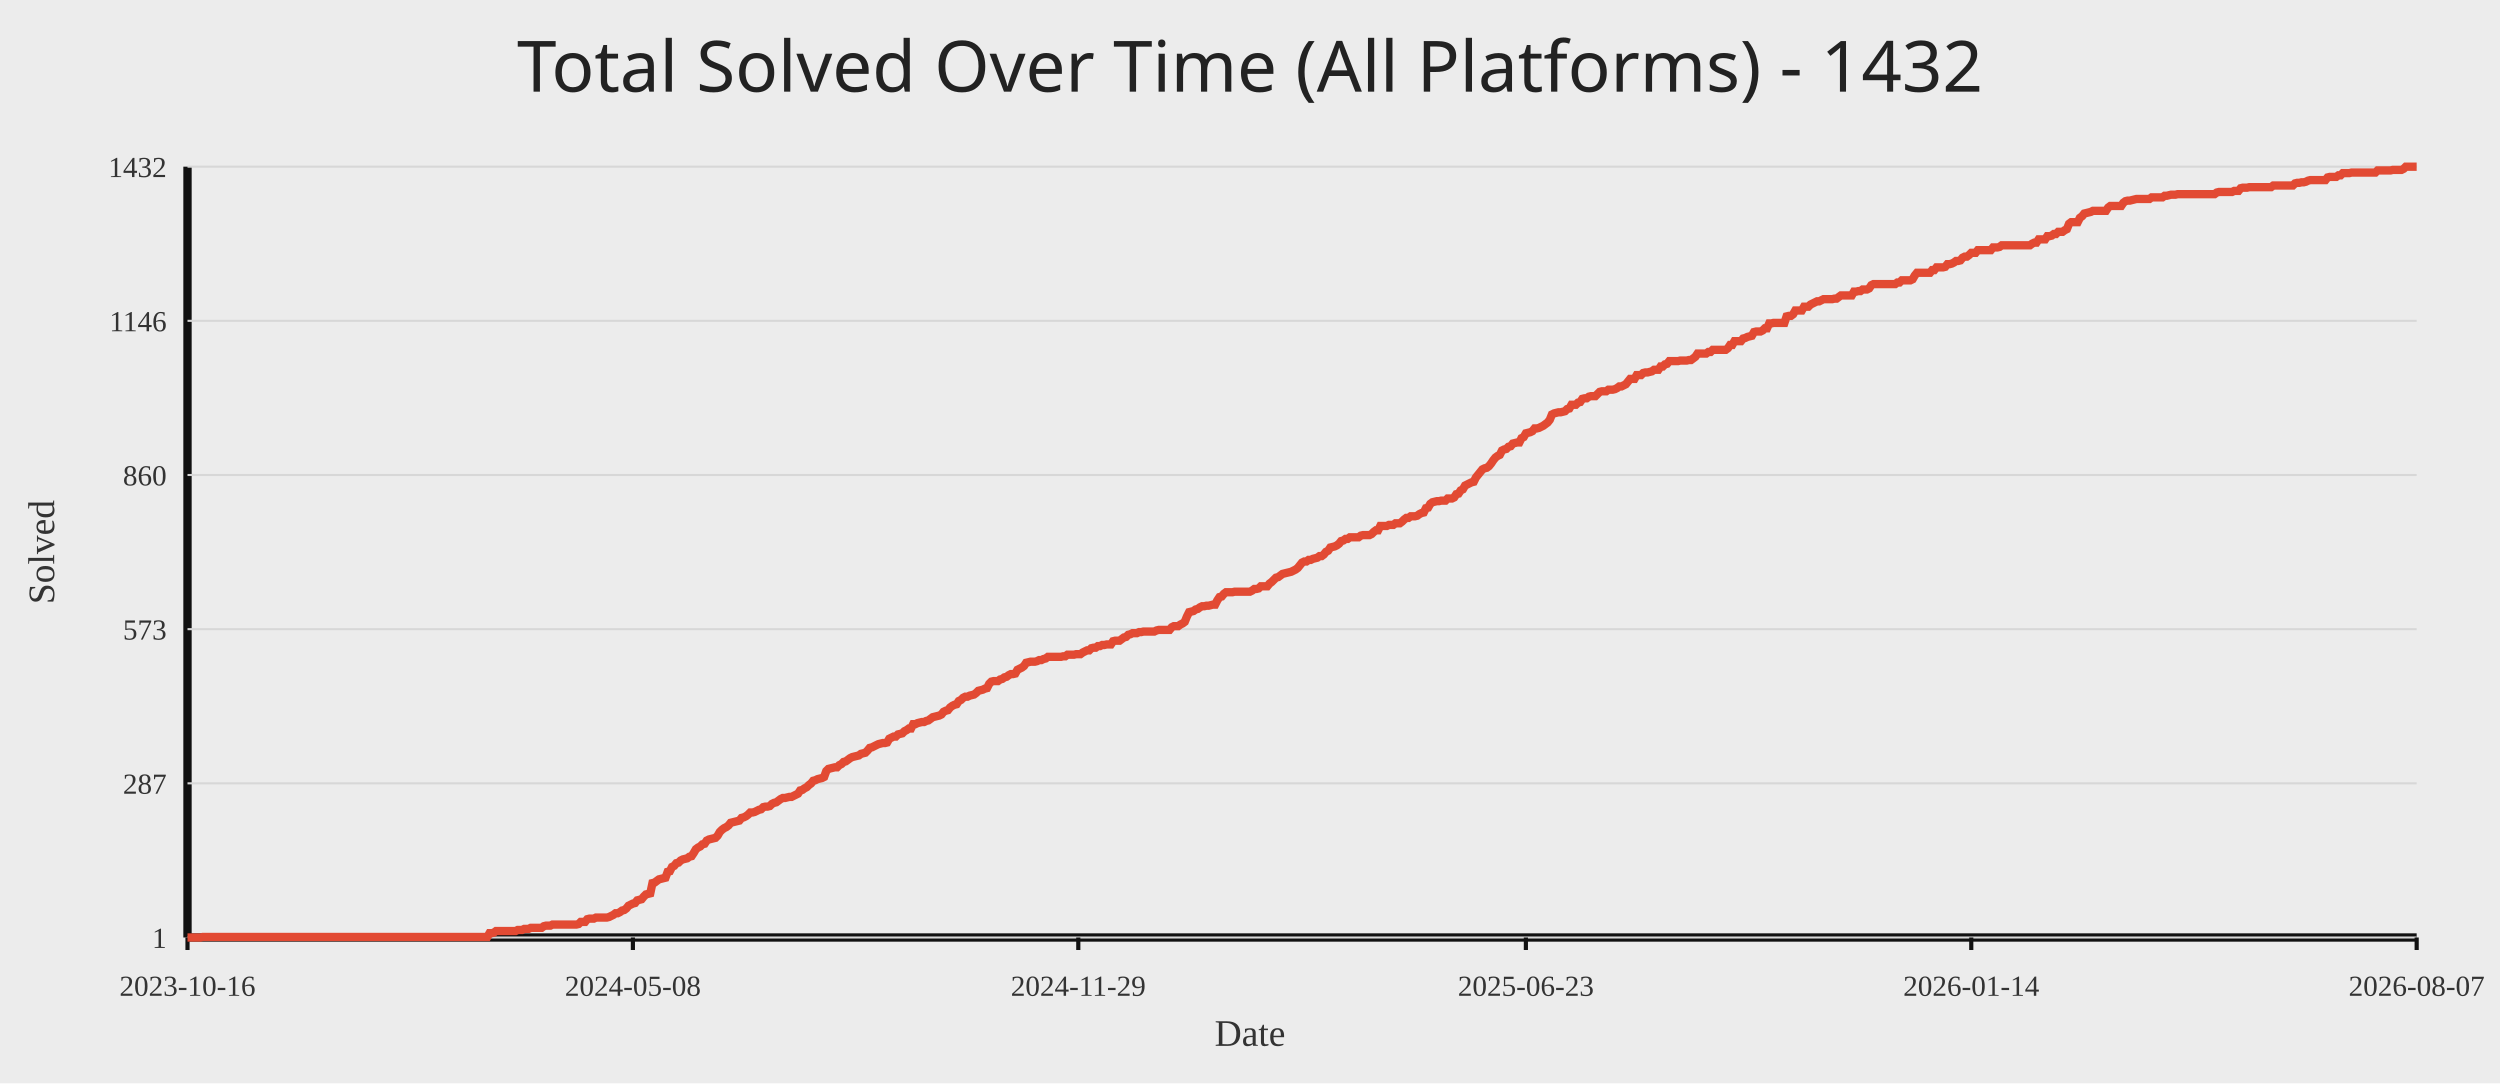
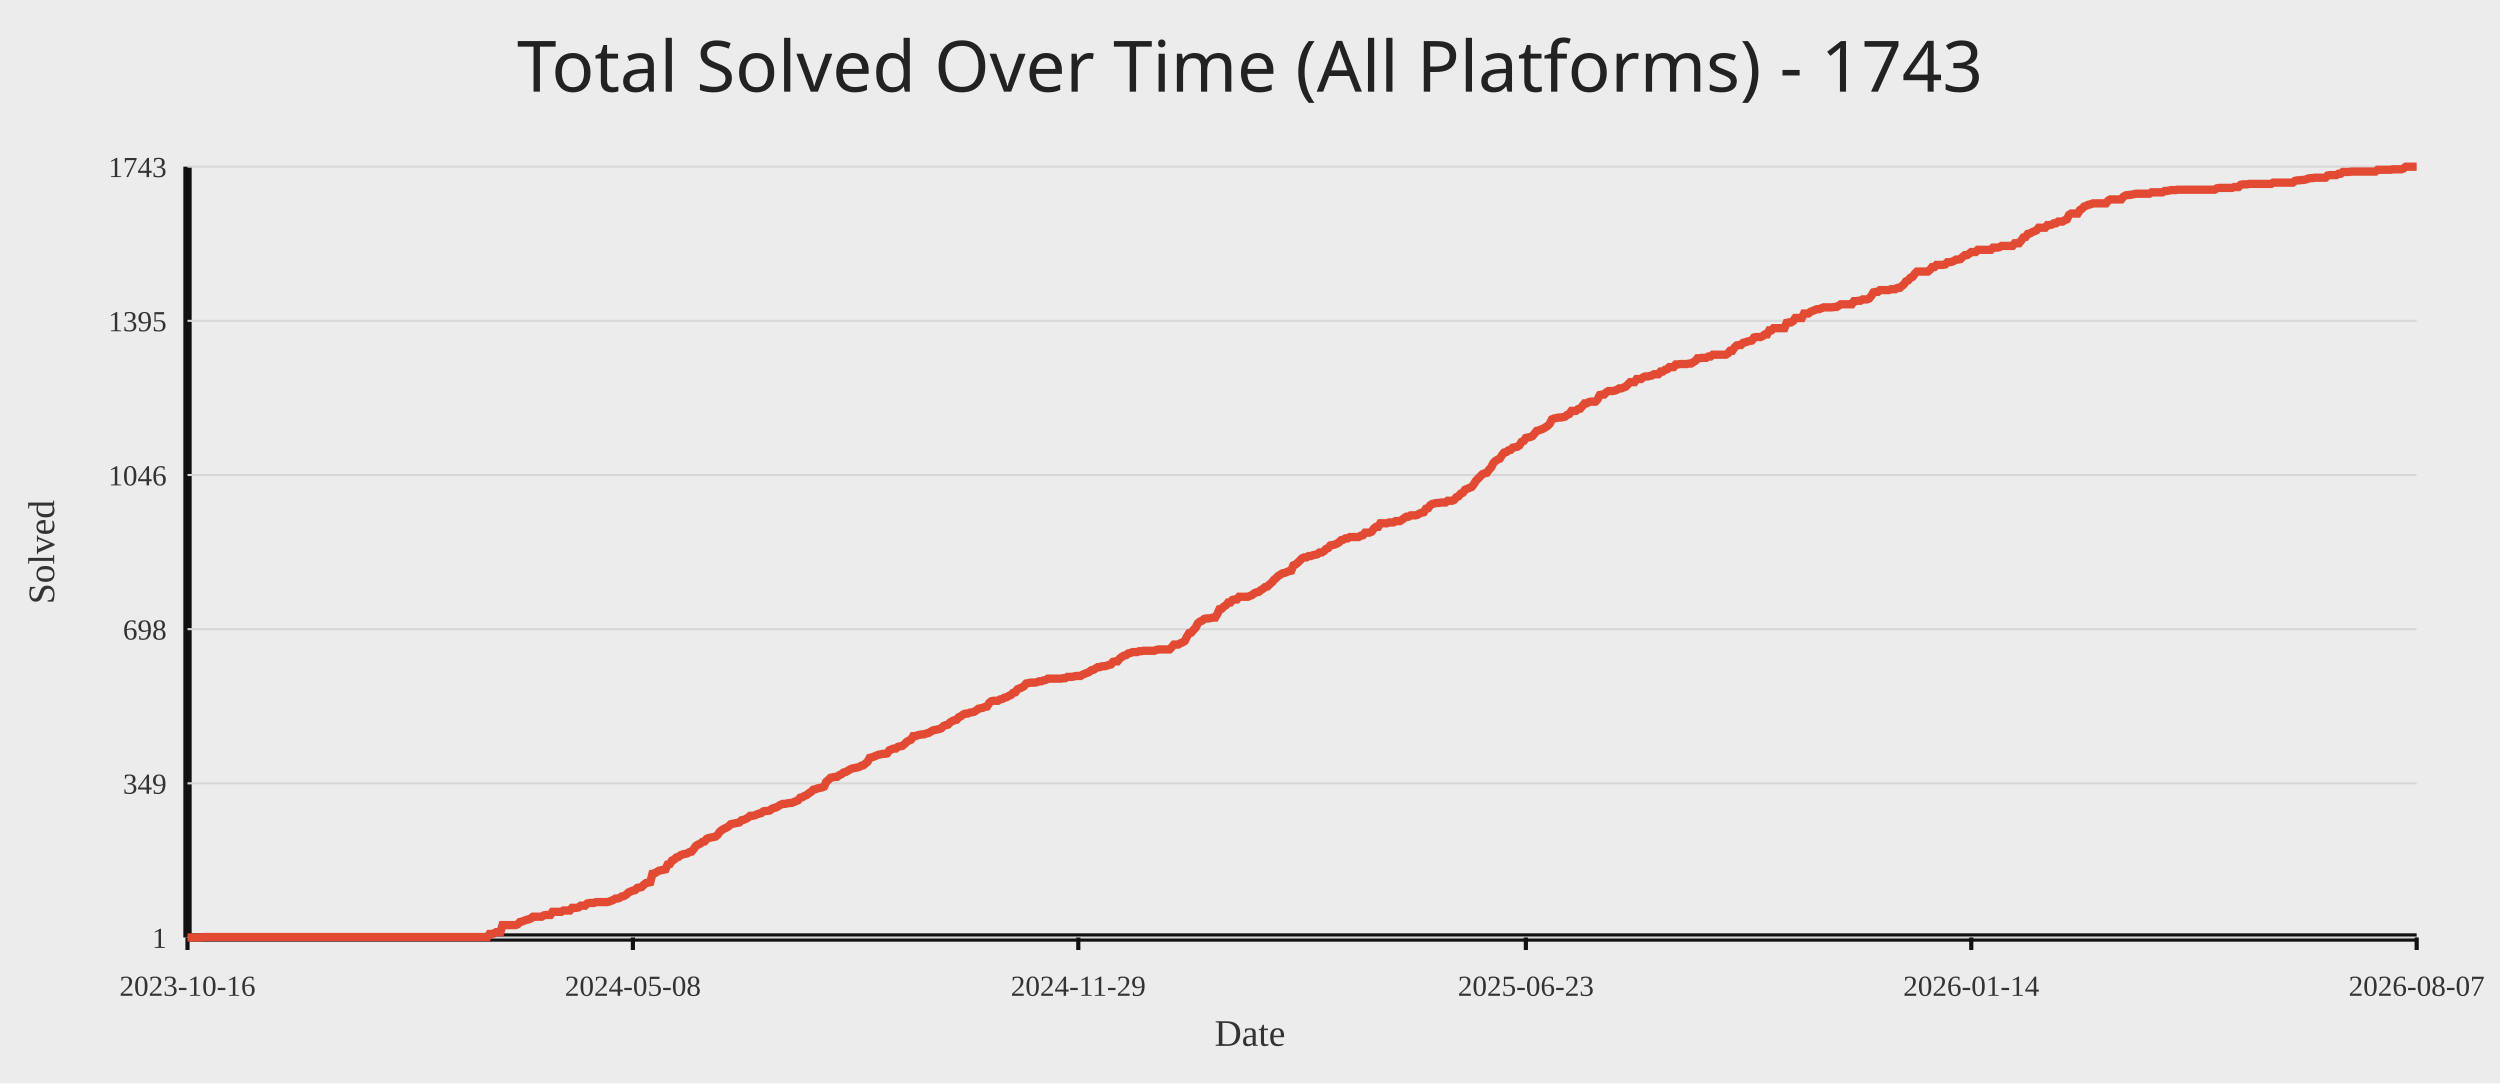
<svg xmlns="http://www.w3.org/2000/svg" width="1200" height="520">
  <rect width="100%" height="100%" fill="#ececec" />
-   <text x="50%" y="44" text-anchor="middle" fill="#222" font-size="34" font-family="Comic Sans MS, Segoe UI">Total Solved Over Time (All Platforms) - 1432</text>
+   <text x="50%" y="44" text-anchor="middle" fill="#222" font-size="34" font-family="Comic Sans MS, Segoe UI">Total Solved Over Time (All Platforms) - 1743</text>
  <line x1="90" y1="450" x2="1160" y2="450" stroke="#111" stroke-width="4" />
  <line x1="90" y1="80" x2="90" y2="450" stroke="#111" stroke-width="4" />
  <line x1="90" y1="450.00" x2="1160" y2="450.00" stroke="#d7d7d7" stroke-width="1" />
  <text x="80" y="455.00" text-anchor="end" fill="#333" font-size="14">1</text>
  <line x1="90" y1="376.00" x2="1160" y2="376.00" stroke="#d7d7d7" stroke-width="1" />
-   <text x="80" y="381.00" text-anchor="end" fill="#333" font-size="14">287</text>
+   <text x="80" y="381.00" text-anchor="end" fill="#333" font-size="14">349</text>
  <line x1="90" y1="302.00" x2="1160" y2="302.00" stroke="#d7d7d7" stroke-width="1" />
-   <text x="80" y="307.00" text-anchor="end" fill="#333" font-size="14">573</text>
+   <text x="80" y="307.00" text-anchor="end" fill="#333" font-size="14">698</text>
  <line x1="90" y1="228.00" x2="1160" y2="228.00" stroke="#d7d7d7" stroke-width="1" />
-   <text x="80" y="233.00" text-anchor="end" fill="#333" font-size="14">860</text>
+   <text x="80" y="233.00" text-anchor="end" fill="#333" font-size="14">1046</text>
  <line x1="90" y1="154.00" x2="1160" y2="154.00" stroke="#d7d7d7" stroke-width="1" />
-   <text x="80" y="159.00" text-anchor="end" fill="#333" font-size="14">1146</text>
+   <text x="80" y="159.00" text-anchor="end" fill="#333" font-size="14">1395</text>
  <line x1="90" y1="80.00" x2="1160" y2="80.00" stroke="#d7d7d7" stroke-width="1" />
-   <text x="80" y="85.00" text-anchor="end" fill="#333" font-size="14">1432</text>
+   <text x="80" y="85.00" text-anchor="end" fill="#333" font-size="14">1743</text>
  <line x1="90.00" y1="450" x2="90.00" y2="456" stroke="#111" stroke-width="2" />
  <text x="90.00" y="478" text-anchor="middle" fill="#333" font-size="14">2023-10-16</text>
  <line x1="303.79" y1="450" x2="303.79" y2="456" stroke="#111" stroke-width="2" />
  <text x="303.79" y="478" text-anchor="middle" fill="#333" font-size="14">2024-05-08</text>
  <line x1="517.58" y1="450" x2="517.58" y2="456" stroke="#111" stroke-width="2" />
  <text x="517.58" y="478" text-anchor="middle" fill="#333" font-size="14">2024-11-29</text>
  <line x1="732.42" y1="450" x2="732.42" y2="456" stroke="#111" stroke-width="2" />
  <text x="732.42" y="478" text-anchor="middle" fill="#333" font-size="14">2025-06-23</text>
  <line x1="946.21" y1="450" x2="946.21" y2="456" stroke="#111" stroke-width="2" />
  <text x="946.21" y="478" text-anchor="middle" fill="#333" font-size="14">2026-01-14</text>
  <line x1="1160.00" y1="450" x2="1160.00" y2="456" stroke="#111" stroke-width="2" />
  <text x="1160.00" y="478" text-anchor="middle" fill="#333" font-size="14">2026-08-07</text>
-   <polyline fill="none" stroke="#e24a33" stroke-width="4" points="90.00,450.00 91.04,450.00 92.09,450.00 93.13,450.00 94.17,450.00 95.21,450.00 96.26,450.00 97.30,449.74 98.34,449.74 99.39,449.74 100.43,449.74 101.47,449.74 102.51,449.74 103.56,449.74 104.60,449.74 105.64,449.74 106.69,449.74 107.73,449.74 108.77,449.74 109.81,449.74 110.86,449.74 111.90,449.74 112.94,449.74 113.99,449.74 115.03,449.74 116.07,449.74 117.12,449.74 118.16,449.74 119.20,449.74 120.24,449.74 121.29,449.74 122.33,449.74 123.37,449.74 124.42,449.74 125.46,449.74 126.50,449.74 127.54,449.74 128.59,449.74 129.63,449.74 130.67,449.74 131.72,449.74 132.76,449.74 133.80,449.74 134.84,449.74 135.89,449.74 136.93,449.74 137.97,449.74 139.02,449.74 140.06,449.74 141.10,449.74 142.14,449.74 143.19,449.74 144.23,449.74 145.27,449.74 146.32,449.74 147.36,449.74 148.40,449.74 149.44,449.74 150.49,449.74 151.53,449.74 152.57,449.74 153.62,449.74 154.66,449.74 155.70,449.74 156.74,449.74 157.79,449.74 158.83,449.74 159.87,449.74 160.92,449.74 161.96,449.74 163.00,449.74 164.04,449.74 165.09,449.74 166.13,449.74 167.17,449.74 168.22,449.74 169.26,449.74 170.30,449.74 171.35,449.74 172.39,449.74 173.43,449.74 174.47,449.74 175.52,449.74 176.56,449.74 177.60,449.74 178.65,449.74 179.69,449.74 180.73,449.74 181.77,449.74 182.82,449.74 183.86,449.74 184.90,449.74 185.95,449.74 186.99,449.74 188.03,449.74 189.07,449.74 190.12,449.74 191.16,449.74 192.20,449.74 193.25,449.74 194.29,449.74 195.33,449.74 196.37,449.74 197.42,449.74 198.46,449.74 199.50,449.74 200.55,449.74 201.59,449.74 202.63,449.74 203.67,449.74 204.72,449.74 205.76,449.74 206.80,449.74 207.85,449.74 208.89,449.74 209.93,449.74 210.97,449.74 212.02,449.74 213.06,449.74 214.10,449.74 215.15,449.74 216.19,449.74 217.23,449.74 218.27,449.74 219.32,449.74 220.36,449.74 221.40,449.74 222.45,449.74 223.49,449.74 224.53,449.74 225.58,449.74 226.62,449.74 227.66,449.74 228.70,449.74 229.75,449.74 230.79,449.74 231.83,449.74 232.88,449.74 233.92,449.74 234.96,447.93 236.00,447.93 237.05,447.67 238.09,446.90 239.13,446.90 240.18,446.90 241.22,446.90 242.26,446.90 243.30,446.90 244.35,446.90 245.39,446.90 246.43,446.90 247.48,446.90 248.52,446.38 249.56,446.38 250.60,446.38 251.65,445.86 252.69,445.86 253.73,445.86 254.78,445.35 255.82,445.35 256.86,445.35 257.90,445.35 258.95,445.35 259.99,445.35 261.03,444.57 262.08,444.31 263.12,444.31 264.16,444.31 265.20,443.79 266.25,443.79 267.29,443.79 268.33,443.79 269.38,443.79 270.42,443.79 271.46,443.79 272.50,443.79 273.55,443.79 274.59,443.79 275.63,443.79 276.68,443.79 277.72,443.54 278.76,442.50 279.81,442.50 280.85,442.50 281.89,441.21 282.93,440.95 283.98,440.95 285.02,440.95 286.06,440.43 287.11,440.43 288.15,440.43 289.19,440.43 290.23,440.43 291.28,440.43 292.32,440.17 293.36,439.66 294.41,439.14 295.45,438.36 296.49,438.36 297.53,437.85 298.58,437.07 299.62,436.81 300.66,436.04 301.71,434.74 302.75,434.23 303.79,433.71 304.83,433.45 305.88,432.16 306.92,431.90 307.96,431.64 309.01,430.35 310.05,429.32 311.09,429.06 312.13,428.80 313.18,423.89 314.22,423.63 315.26,422.85 316.31,422.08 317.35,421.82 318.39,421.56 319.43,421.30 320.48,418.46 321.52,418.20 322.56,416.13 323.61,415.61 324.65,414.32 325.69,414.06 326.73,413.03 327.78,412.51 328.82,412.25 329.86,411.99 330.91,411.22 331.95,410.96 332.99,409.41 334.04,407.60 335.08,406.82 336.12,406.30 337.16,405.27 338.21,405.01 339.25,403.46 340.29,402.94 341.34,402.68 342.38,402.42 343.42,402.17 344.46,401.13 345.51,399.32 346.55,398.29 347.59,397.51 348.64,397.00 349.68,396.22 350.72,394.93 351.76,394.67 352.81,394.41 353.85,394.15 354.89,393.89 355.94,392.60 356.98,392.34 358.02,391.82 359.06,391.05 360.11,390.01 361.15,390.01 362.19,389.76 363.24,389.24 364.28,388.72 365.32,388.46 366.36,387.43 367.41,387.17 368.45,387.17 369.49,386.91 370.54,385.88 371.58,385.36 372.62,385.10 373.66,384.33 374.71,383.55 375.75,383.03 376.79,383.03 377.84,382.77 378.88,382.52 379.92,382.52 380.96,382.00 382.01,381.48 383.05,380.96 384.09,379.41 385.14,379.15 386.18,378.38 387.22,377.86 388.27,376.83 389.31,376.05 390.35,374.76 391.39,374.50 392.44,373.98 393.48,373.72 394.52,373.47 395.57,372.95 396.61,370.10 397.65,369.07 398.69,368.81 399.74,368.55 400.78,368.29 401.82,368.29 402.87,367.26 403.91,366.74 404.95,365.71 405.99,365.45 407.04,364.68 408.08,363.90 409.12,363.38 410.17,363.12 411.21,362.87 412.25,362.61 413.29,361.83 414.34,361.57 415.38,361.31 416.42,360.28 417.47,358.99 418.51,358.73 419.55,358.21 420.59,357.69 421.64,357.18 422.68,356.92 423.72,356.66 424.77,356.66 425.81,356.40 426.85,354.59 427.89,354.07 428.94,353.56 429.98,353.56 431.02,352.52 432.07,352.26 433.11,352.01 434.15,350.97 435.19,350.45 436.24,349.68 437.28,349.68 438.32,347.61 439.37,347.61 440.41,347.09 441.45,346.83 442.50,346.58 443.54,346.58 444.58,346.06 445.62,345.80 446.67,345.02 447.71,344.25 448.75,343.99 449.80,343.73 450.84,343.47 451.88,342.96 452.92,341.66 453.97,341.15 455.01,340.89 456.05,339.59 457.10,338.82 458.14,338.30 459.18,338.04 460.22,336.49 461.27,335.97 462.31,334.94 463.35,334.42 464.40,334.42 465.44,333.91 466.48,333.65 467.52,333.39 468.57,332.61 469.61,331.58 470.65,331.32 471.70,331.06 472.74,330.55 473.78,330.29 474.82,328.22 475.87,327.18 476.91,326.93 477.95,326.93 479.00,326.93 480.04,326.15 481.08,325.89 482.12,325.12 483.17,324.86 484.21,324.08 485.25,323.56 486.30,323.56 487.34,323.31 488.38,321.50 489.42,320.98 490.47,320.46 491.51,319.69 492.55,318.13 493.60,317.88 494.64,317.62 495.68,317.62 496.73,317.62 497.77,317.36 498.81,316.84 499.85,316.84 500.90,316.32 501.94,316.07 502.98,315.29 504.03,315.29 505.07,315.29 506.11,315.29 507.15,315.29 508.20,315.29 509.24,315.29 510.28,315.03 511.33,315.03 512.37,314.26 513.41,314.26 514.45,314.26 515.50,314.26 516.54,314.00 517.58,314.00 518.63,314.00 519.67,313.22 520.71,312.70 521.75,312.19 522.80,312.19 523.84,311.15 524.88,310.89 525.93,310.89 526.97,310.12 528.01,310.12 529.05,309.60 530.10,309.60 531.14,309.34 532.18,309.34 533.23,309.34 534.27,307.79 535.31,307.53 536.35,307.53 537.40,307.53 538.44,306.76 539.48,305.98 540.53,305.72 541.57,304.69 542.61,304.43 543.65,303.91 544.70,303.91 545.74,303.91 546.78,303.40 547.83,303.40 548.87,303.14 549.91,303.14 550.96,303.14 552.00,303.14 553.04,303.14 554.08,303.14 555.13,302.62 556.17,302.36 557.21,302.36 558.26,302.36 559.30,302.36 560.34,302.36 561.38,302.36 562.43,301.07 563.47,300.55 564.51,300.55 565.56,300.55 566.60,299.78 567.64,299.26 568.68,298.48 569.73,295.90 570.77,293.83 571.81,293.57 572.86,293.31 573.90,292.54 574.94,292.28 575.98,291.50 577.03,290.99 578.07,290.99 579.11,290.73 580.16,290.73 581.20,290.47 582.24,290.21 583.28,290.21 584.33,288.14 585.37,286.59 586.41,286.33 587.46,285.04 588.50,284.26 589.54,284.26 590.58,284.26 591.63,284.26 592.67,284.00 593.71,284.00 594.76,284.00 595.80,284.00 596.84,284.00 597.88,284.00 598.93,284.00 599.97,284.00 601.01,283.49 602.06,282.71 603.10,282.71 604.14,282.45 605.19,281.42 606.23,281.42 607.27,281.42 608.31,281.42 609.36,280.13 610.40,279.35 611.44,278.32 612.49,277.28 613.53,277.02 614.57,276.25 615.61,275.47 616.66,275.21 617.70,274.95 618.74,274.70 619.79,274.44 620.83,273.92 621.87,273.40 622.91,272.63 623.96,271.33 625.00,270.04 626.04,269.52 627.09,269.52 628.13,268.75 629.17,268.75 630.21,268.23 631.26,267.97 632.30,267.71 633.34,266.94 634.39,266.94 635.43,266.16 636.47,264.87 637.51,264.35 638.56,262.80 639.60,262.54 640.64,262.29 641.69,261.77 642.73,260.99 643.77,259.70 644.81,259.44 645.86,258.67 646.90,258.67 647.94,257.89 648.99,257.89 650.03,257.89 651.07,257.89 652.12,257.89 653.16,257.11 654.20,256.86 655.24,256.86 656.29,256.86 657.33,256.86 658.37,256.34 659.42,255.30 660.46,254.53 661.50,254.53 662.54,252.46 663.59,252.46 664.63,252.46 665.67,252.46 666.72,251.94 667.76,251.94 668.80,251.94 669.84,251.17 670.89,251.17 671.93,251.17 672.97,250.39 674.02,249.36 675.06,248.58 676.10,248.58 677.14,247.81 678.19,247.81 679.23,247.81 680.27,247.55 681.32,246.77 682.36,246.25 683.40,246.00 684.44,243.93 685.49,243.67 686.53,241.86 687.57,241.08 688.62,240.82 689.66,240.57 690.70,240.57 691.74,240.31 692.79,240.31 693.83,240.31 694.87,239.27 695.92,239.27 696.96,239.27 698.00,238.76 699.04,237.20 700.09,236.95 701.13,235.39 702.17,234.88 703.22,233.07 704.26,232.55 705.30,232.03 706.35,231.52 707.39,231.26 708.43,229.19 709.47,227.90 710.52,226.60 711.56,225.31 712.60,224.79 713.65,224.54 714.69,223.76 715.73,222.47 716.77,220.92 717.82,219.62 718.86,218.85 719.90,218.33 720.95,216.26 721.99,215.74 723.03,215.49 724.07,214.45 725.12,214.19 726.16,212.90 727.20,212.64 728.25,212.38 729.29,212.38 730.33,210.31 731.37,209.80 732.42,207.99 733.46,207.73 734.50,207.47 735.55,206.95 736.59,205.66 737.63,205.66 738.67,205.40 739.72,204.88 740.76,204.37 741.80,203.59 742.85,202.82 743.89,201.52 744.93,198.94 745.97,198.42 747.02,198.16 748.06,197.90 749.10,197.90 750.15,197.65 751.19,197.39 752.23,196.35 753.27,196.09 754.32,194.28 755.36,194.28 756.40,194.28 757.45,193.25 758.49,192.99 759.53,191.44 760.58,191.18 761.62,191.18 762.66,190.41 763.70,190.15 764.75,190.15 765.79,190.15 766.83,189.11 767.88,188.08 768.92,187.82 769.96,187.82 771.00,187.82 772.05,187.04 773.09,187.04 774.13,187.04 775.18,186.79 776.22,186.27 777.26,185.49 778.30,185.49 779.35,184.98 780.39,184.46 781.43,183.17 782.48,181.87 783.52,181.87 784.56,181.87 785.60,180.06 786.65,180.06 787.69,180.06 788.73,179.03 789.78,178.77 790.82,178.77 791.86,178.51 792.90,178.25 793.95,177.48 794.99,177.48 796.03,177.48 797.08,175.93 798.12,175.93 799.16,174.89 800.20,174.63 801.25,173.34 802.29,173.34 803.33,173.34 804.38,173.34 805.42,173.34 806.46,173.08 807.50,173.08 808.55,173.08 809.59,173.08 810.63,172.82 811.68,172.82 812.72,172.05 813.76,171.27 814.81,169.72 815.85,169.72 816.89,169.72 817.93,169.72 818.98,169.72 820.02,168.94 821.06,168.94 822.11,167.91 823.15,167.91 824.19,167.91 825.23,167.91 826.28,167.91 827.32,167.91 828.36,167.91 829.41,167.13 830.45,165.58 831.49,165.58 832.53,163.77 833.58,163.77 834.62,163.77 835.66,163.77 836.71,162.48 837.75,162.22 838.79,161.71 839.83,161.45 840.88,161.19 841.92,159.38 842.96,159.12 844.01,159.12 845.05,159.12 846.09,158.60 847.13,157.57 848.18,157.57 849.22,155.24 850.26,155.24 851.31,154.98 852.35,154.98 853.39,154.98 854.43,154.98 855.48,154.98 856.52,154.98 857.56,151.88 858.61,151.62 859.65,151.62 860.69,150.85 861.73,149.04 862.78,149.04 863.82,149.04 864.86,149.04 865.91,147.23 866.95,147.23 867.99,147.23 869.04,146.19 870.08,145.67 871.12,145.16 872.16,144.64 873.21,144.64 874.25,144.12 875.29,143.61 876.34,143.61 877.38,143.61 878.42,143.61 879.46,143.61 880.51,143.35 881.55,143.35 882.59,142.57 883.64,141.80 884.68,141.80 885.72,141.80 886.76,141.80 887.81,141.80 888.85,141.80 889.89,139.99 890.94,139.99 891.98,139.73 893.02,139.73 894.06,138.95 895.11,138.95 896.15,138.95 897.19,138.43 898.24,136.88 899.28,136.37 900.32,136.37 901.36,136.37 902.41,136.37 903.45,136.37 904.49,136.37 905.54,136.37 906.58,136.37 907.62,136.37 908.66,136.37 909.71,136.37 910.75,135.59 911.79,135.59 912.84,134.56 913.88,134.56 914.92,134.56 915.96,134.56 917.01,134.56 918.05,134.04 919.09,132.23 920.14,130.94 921.18,130.94 922.22,130.94 923.27,130.94 924.31,130.94 925.35,130.94 926.39,130.94 927.44,129.64 928.48,129.64 929.52,128.35 930.57,128.35 931.61,128.35 932.65,128.35 933.69,128.09 934.74,126.80 935.78,126.80 936.82,126.54 937.87,126.02 938.91,125.25 939.95,125.25 940.99,124.99 942.04,123.70 943.08,123.18 944.12,123.18 945.17,122.40 946.21,121.37 947.25,121.37 948.29,121.37 949.34,120.08 950.38,120.08 951.42,120.08 952.47,120.08 953.51,120.08 954.55,120.08 955.59,120.08 956.64,118.78 957.68,118.78 958.72,118.78 959.77,118.53 960.81,117.75 961.85,117.75 962.89,117.75 963.94,117.75 964.98,117.75 966.02,117.75 967.07,117.75 968.11,117.75 969.15,117.75 970.19,117.75 971.24,117.75 972.28,117.75 973.32,117.75 974.37,117.75 975.41,116.97 976.45,116.46 977.50,116.46 978.54,114.91 979.58,114.91 980.62,114.91 981.67,114.91 982.71,113.35 983.75,113.35 984.80,113.10 985.84,112.32 986.88,112.32 987.92,111.29 988.97,111.29 990.01,111.29 991.05,110.51 992.10,109.99 993.14,107.41 994.18,106.63 995.22,106.63 996.27,106.63 997.31,106.63 998.35,104.56 999.40,103.79 1000.44,102.49 1001.48,102.24 1002.52,101.98 1003.57,101.72 1004.61,101.20 1005.65,101.20 1006.70,101.20 1007.74,101.20 1008.78,101.20 1009.82,101.20 1010.87,101.20 1011.91,99.65 1012.95,98.87 1014.00,98.87 1015.04,98.87 1016.08,98.87 1017.12,98.87 1018.17,98.87 1019.21,97.32 1020.25,96.55 1021.30,96.29 1022.34,96.29 1023.38,96.03 1024.42,95.77 1025.47,95.51 1026.51,95.51 1027.55,95.51 1028.60,95.51 1029.64,95.51 1030.68,95.51 1031.73,95.51 1032.77,94.74 1033.81,94.74 1034.85,94.74 1035.90,94.74 1036.94,94.74 1037.98,94.74 1039.03,93.96 1040.07,93.96 1041.11,93.70 1042.15,93.45 1043.20,93.45 1044.24,93.45 1045.28,93.19 1046.33,93.19 1047.37,93.19 1048.41,93.19 1049.45,93.19 1050.50,93.19 1051.54,93.19 1052.58,93.19 1053.63,93.19 1054.67,93.19 1055.71,93.19 1056.75,93.19 1057.80,93.19 1058.84,93.19 1059.88,93.19 1060.93,93.19 1061.97,93.19 1063.01,93.19 1064.05,92.41 1065.10,92.15 1066.14,92.15 1067.18,92.15 1068.23,92.15 1069.27,92.15 1070.31,92.15 1071.35,92.15 1072.40,91.64 1073.44,91.64 1074.48,91.64 1075.53,90.34 1076.57,90.08 1077.61,90.08 1078.65,90.08 1079.70,89.83 1080.74,89.83 1081.78,89.83 1082.83,89.83 1083.87,89.83 1084.91,89.83 1085.96,89.83 1087.00,89.83 1088.04,89.83 1089.08,89.83 1090.13,89.83 1091.17,89.05 1092.21,89.05 1093.26,89.05 1094.30,89.05 1095.34,89.05 1096.38,89.05 1097.43,89.05 1098.47,89.05 1099.51,89.05 1100.56,89.05 1101.60,88.02 1102.64,87.76 1103.68,87.76 1104.73,87.50 1105.77,87.50 1106.81,87.24 1107.86,86.72 1108.90,86.46 1109.94,86.46 1110.98,86.46 1112.03,86.46 1113.07,86.46 1114.11,86.46 1115.16,86.46 1116.20,86.46 1117.24,85.17 1118.28,84.91 1119.33,84.91 1120.37,84.91 1121.41,84.91 1122.46,84.14 1123.50,84.14 1124.54,83.10 1125.58,83.10 1126.63,83.10 1127.67,83.10 1128.71,82.84 1129.76,82.84 1130.80,82.84 1131.84,82.84 1132.88,82.84 1133.93,82.84 1134.97,82.84 1136.01,82.84 1137.06,82.84 1138.10,82.84 1139.14,82.84 1140.19,82.84 1141.23,81.81 1142.27,81.81 1143.31,81.81 1144.36,81.81 1145.40,81.81 1146.44,81.81 1147.49,81.81 1148.53,81.55 1149.57,81.55 1150.61,81.55 1151.66,81.55 1152.70,81.55 1153.74,81.03 1154.79,80.00 1155.83,80.00 1156.87,80.00 1157.91,80.00 1158.96,80.00 1160.00,80.00" />
+   <polyline fill="none" stroke="#e24a33" stroke-width="4" points="90.00,450.00 91.04,450.00 92.09,450.00 93.13,450.00 94.17,450.00 95.21,450.00 96.26,450.00 97.30,449.79 98.34,449.79 99.39,449.79 100.43,449.79 101.47,449.79 102.51,449.79 103.56,449.79 104.60,449.79 105.64,449.79 106.69,449.79 107.73,449.79 108.77,449.79 109.81,449.79 110.86,449.79 111.90,449.79 112.94,449.79 113.99,449.79 115.03,449.79 116.07,449.79 117.12,449.79 118.16,449.79 119.20,449.79 120.24,449.79 121.29,449.79 122.33,449.79 123.37,449.79 124.42,449.79 125.46,449.79 126.50,449.79 127.54,449.79 128.59,449.79 129.63,449.79 130.67,449.79 131.72,449.79 132.76,449.79 133.80,449.79 134.84,449.79 135.89,449.79 136.93,449.79 137.97,449.79 139.02,449.79 140.06,449.79 141.10,449.79 142.14,449.79 143.19,449.79 144.23,449.79 145.27,449.79 146.32,449.79 147.36,449.79 148.40,449.79 149.44,449.79 150.49,449.79 151.53,449.79 152.57,449.79 153.62,449.79 154.66,449.79 155.70,449.79 156.74,449.79 157.79,449.79 158.83,449.79 159.87,449.79 160.92,449.79 161.96,449.79 163.00,449.79 164.04,449.79 165.09,449.79 166.13,449.79 167.17,449.79 168.22,449.79 169.26,449.79 170.30,449.79 171.35,449.79 172.39,449.79 173.43,449.79 174.47,449.79 175.52,449.79 176.56,449.79 177.60,449.79 178.65,449.79 179.69,449.79 180.73,449.79 181.77,449.79 182.82,449.79 183.86,449.79 184.90,449.79 185.95,449.79 186.99,449.79 188.03,449.79 189.07,449.79 190.12,449.79 191.16,449.79 192.20,449.79 193.25,449.79 194.29,449.79 195.33,449.79 196.37,449.79 197.42,449.79 198.46,449.79 199.50,449.79 200.55,449.79 201.59,449.79 202.63,449.79 203.67,449.79 204.72,449.79 205.76,449.79 206.80,449.79 207.85,449.79 208.89,449.79 209.93,449.79 210.97,449.79 212.02,449.79 213.06,449.79 214.10,449.79 215.15,449.79 216.19,449.79 217.23,449.79 218.27,449.79 219.32,449.79 220.36,449.79 221.40,449.79 222.45,449.79 223.49,449.79 224.53,449.79 225.58,449.79 226.62,449.79 227.66,449.79 228.70,449.79 229.75,449.79 230.79,449.79 231.83,449.79 232.88,449.79 233.92,449.79 234.96,448.30 236.00,448.30 237.05,448.09 238.09,447.45 239.13,447.45 240.18,447.45 241.22,444.05 242.26,444.05 243.30,444.05 244.35,444.05 245.39,444.05 246.43,444.05 247.48,444.05 248.52,443.63 249.56,442.57 250.60,442.35 251.65,441.93 252.69,441.50 253.73,441.29 254.78,440.87 255.82,440.02 256.86,440.02 257.90,440.02 258.95,440.02 259.99,440.02 261.03,439.38 262.08,439.17 263.12,439.17 264.16,439.17 265.20,437.68 266.25,437.68 267.29,437.68 268.33,437.68 269.38,437.68 270.42,437.04 271.46,437.04 272.50,437.04 273.55,437.04 274.59,435.77 275.63,435.77 276.68,435.77 277.72,435.56 278.76,434.71 279.81,434.71 280.85,434.71 281.89,433.65 282.93,433.43 283.98,433.43 285.02,433.43 286.06,433.01 287.11,433.01 288.15,433.01 289.19,433.01 290.23,433.01 291.28,433.01 292.32,432.80 293.36,432.37 294.41,431.95 295.45,431.31 296.49,431.31 297.53,430.88 298.58,430.25 299.62,430.03 300.66,429.40 301.71,428.34 302.75,427.91 303.79,427.49 304.83,427.27 305.88,426.21 306.92,426.00 307.96,425.79 309.01,424.72 310.05,423.87 311.09,423.66 312.13,423.45 313.18,419.41 314.22,419.20 315.26,418.56 316.31,417.93 317.35,417.72 318.39,417.50 319.43,417.29 320.48,414.95 321.52,414.74 322.56,413.04 323.61,412.62 324.65,411.56 325.69,411.34 326.73,410.49 327.78,410.07 328.82,409.86 329.86,409.64 330.91,409.01 331.95,408.79 332.99,407.52 334.04,406.03 335.08,405.40 336.12,404.97 337.16,404.12 338.21,403.91 339.25,402.63 340.29,402.21 341.34,402.00 342.38,401.79 343.42,401.57 344.46,400.72 345.51,399.24 346.55,398.39 347.59,397.75 348.64,397.32 349.68,396.69 350.72,395.63 351.76,395.41 352.81,395.20 353.85,394.99 354.89,394.78 355.94,393.71 356.98,393.50 358.02,393.08 359.06,392.44 360.11,391.59 361.15,391.59 362.19,391.38 363.24,390.95 364.28,390.53 365.32,390.32 366.36,389.47 367.41,389.25 368.45,389.25 369.49,389.04 370.54,388.19 371.58,387.77 372.62,387.55 373.66,386.92 374.71,386.28 375.75,385.86 376.79,385.86 377.84,385.64 378.88,385.43 379.92,385.43 380.96,385.01 382.01,384.58 383.05,384.16 384.09,382.88 385.14,382.67 386.18,382.03 387.22,381.61 388.27,380.76 389.31,380.12 390.35,379.06 391.39,378.85 392.44,378.42 393.48,378.21 394.52,378.00 395.57,377.57 396.61,375.24 397.65,374.39 398.69,373.32 399.74,373.11 400.78,372.90 401.82,372.90 402.87,372.05 403.91,371.62 404.95,370.77 405.99,370.56 407.04,369.93 408.08,369.29 409.12,368.86 410.17,368.65 411.21,368.44 412.25,368.23 413.29,367.59 414.34,367.38 415.38,366.53 416.42,365.68 417.47,363.77 418.51,363.55 419.55,363.13 420.59,362.70 421.64,362.28 422.68,362.07 423.72,361.85 424.77,361.85 425.81,361.64 426.85,360.15 427.89,359.73 428.94,359.31 429.98,359.31 431.02,358.46 432.07,358.24 433.11,358.03 434.15,357.18 435.19,356.12 436.24,355.48 437.28,355.06 438.32,353.36 439.37,353.36 440.41,352.93 441.45,352.72 442.50,352.51 443.54,352.51 444.58,352.08 445.62,351.87 446.67,351.23 447.71,350.60 448.75,350.38 449.80,350.17 450.84,349.96 451.88,349.54 452.92,348.47 453.97,348.05 455.01,347.84 456.05,346.77 457.10,346.14 458.14,345.71 459.18,345.50 460.22,344.23 461.27,343.80 462.31,342.95 463.35,342.53 464.40,342.53 465.44,342.10 466.48,341.89 467.52,341.68 468.57,341.04 469.61,340.19 470.65,339.98 471.70,339.76 472.74,339.34 473.78,339.13 474.82,337.43 475.87,336.58 476.91,336.37 477.95,336.37 479.00,336.37 480.04,335.73 481.08,335.52 482.12,334.88 483.17,334.67 484.21,334.03 485.25,333.61 486.30,332.54 487.34,332.33 488.38,330.84 489.42,330.42 490.47,329.99 491.51,329.36 492.55,328.08 493.60,327.87 494.64,327.66 495.68,327.66 496.73,327.66 497.77,327.45 498.81,327.02 499.85,327.02 500.90,326.60 501.94,326.38 502.98,325.75 504.03,325.75 505.07,325.75 506.11,325.75 507.15,325.75 508.20,325.75 509.24,325.75 510.28,325.53 511.33,325.53 512.37,324.90 513.41,324.90 514.45,324.90 515.50,324.68 516.54,324.47 517.58,324.47 518.63,324.47 519.67,323.83 520.71,323.41 521.75,322.99 522.80,322.56 523.84,321.71 524.88,321.50 525.93,320.86 526.97,320.22 528.01,320.22 529.05,319.80 530.10,319.80 531.14,319.59 532.18,319.16 533.23,318.95 534.27,317.68 535.31,317.46 536.35,317.46 537.40,316.19 538.44,315.34 539.48,314.70 540.53,314.49 541.57,313.64 542.61,313.43 543.65,313.00 544.70,313.00 545.74,313.00 546.78,312.58 547.83,312.58 548.87,312.37 549.91,312.37 550.96,312.37 552.00,312.37 553.04,312.37 554.08,312.37 555.13,311.94 556.17,311.73 557.21,311.73 558.26,311.73 559.30,311.73 560.34,311.73 561.38,311.73 562.43,310.67 563.47,309.39 564.51,309.39 565.56,309.39 566.60,308.75 567.64,308.33 568.68,307.69 569.73,305.57 570.77,303.87 571.81,303.66 572.86,302.38 573.90,301.32 574.94,299.20 575.98,298.35 577.03,297.92 578.07,297.07 579.11,296.86 580.16,296.86 581.20,296.65 582.24,296.44 583.28,296.44 584.33,294.74 585.37,292.40 586.41,292.19 587.46,291.13 588.50,290.49 589.54,289.21 590.58,289.21 591.63,287.94 592.67,287.73 593.71,287.73 594.76,286.45 595.80,286.45 596.84,286.45 597.88,286.45 598.93,286.45 599.97,286.03 601.01,285.60 602.06,284.75 603.10,284.33 604.14,284.12 605.19,283.27 606.23,282.63 607.27,281.78 608.31,281.57 609.36,280.51 610.40,279.66 611.44,278.38 612.49,277.53 613.53,276.47 614.57,275.83 615.61,275.20 616.66,274.98 617.70,274.56 618.74,274.13 619.79,273.92 620.83,271.37 621.87,270.95 622.91,270.10 623.96,269.04 625.00,267.97 626.04,267.55 627.09,267.55 628.13,266.91 629.17,266.91 630.21,266.49 631.26,266.27 632.30,266.06 633.34,265.21 634.39,265.21 635.43,264.58 636.47,263.51 637.51,263.09 638.56,261.81 639.60,261.60 640.64,261.39 641.69,260.96 642.73,260.33 643.77,259.27 644.81,259.05 645.86,258.42 646.90,258.42 647.94,257.78 648.99,257.78 650.03,257.78 651.07,257.78 652.12,257.78 653.16,257.14 654.20,256.93 655.24,255.65 656.29,255.65 657.33,255.65 658.37,255.23 659.42,253.74 660.46,252.89 661.50,252.89 662.54,251.19 663.59,251.19 664.63,251.19 665.67,251.19 666.72,250.77 667.76,250.77 668.80,250.77 669.84,250.13 670.89,250.13 671.93,250.13 672.97,249.49 674.02,248.65 675.06,248.01 676.10,248.01 677.14,247.37 678.19,247.37 679.23,247.37 680.27,247.16 681.32,246.52 682.36,246.10 683.40,245.88 684.44,244.18 685.49,243.97 686.53,242.49 687.57,241.85 688.62,241.64 689.66,241.42 690.70,241.42 691.74,241.21 692.79,241.21 693.83,241.21 694.87,240.36 695.92,240.36 696.96,240.36 698.00,239.94 699.04,238.66 700.09,238.24 701.13,236.96 702.17,236.54 703.22,235.05 704.26,234.63 705.30,234.20 706.35,233.78 707.39,232.50 708.43,230.80 709.47,229.74 710.52,228.68 711.56,227.62 712.60,227.19 713.65,226.98 714.69,225.49 715.73,224.43 716.77,222.31 717.82,221.25 718.86,220.61 719.90,220.18 720.95,218.48 721.99,217.21 723.03,217.00 724.07,216.15 725.12,215.94 726.16,214.87 727.20,214.66 728.25,214.45 729.29,213.81 730.33,212.11 731.37,211.69 732.42,210.20 733.46,209.99 734.50,209.78 735.55,209.35 736.59,208.08 737.63,206.80 738.67,206.59 739.72,206.17 740.76,205.74 741.80,205.10 742.85,204.47 743.89,203.40 744.93,201.28 745.97,200.86 747.02,200.64 748.06,200.43 749.10,200.43 750.15,200.22 751.19,200.01 752.23,199.16 753.27,198.73 754.32,197.24 755.36,197.24 756.40,197.24 757.45,196.39 758.49,196.18 759.53,194.91 760.58,193.63 761.62,193.63 762.66,193.00 763.70,192.78 764.75,192.78 765.79,192.78 766.83,191.72 767.88,189.60 768.92,189.39 769.96,189.39 771.00,188.32 772.05,187.69 773.09,187.69 774.13,187.69 775.18,187.47 776.22,187.05 777.26,186.41 778.30,186.41 779.35,185.99 780.39,185.56 781.43,184.50 782.48,183.44 783.52,183.44 784.56,183.44 785.60,181.95 786.65,181.95 787.69,181.95 788.73,181.10 789.78,180.68 790.82,180.68 791.86,180.46 792.90,180.25 793.95,179.62 794.99,179.62 796.03,179.62 797.08,178.34 798.12,178.34 799.16,177.49 800.20,177.28 801.25,176.22 802.29,176.22 803.33,176.22 804.38,174.94 805.42,174.94 806.46,174.73 807.50,174.73 808.55,174.73 809.59,174.73 810.63,174.52 811.68,174.52 812.72,173.88 813.76,173.24 814.81,171.97 815.85,171.97 816.89,171.76 817.93,171.76 818.98,171.76 820.02,171.12 821.06,171.12 822.11,170.27 823.15,170.27 824.19,170.27 825.23,170.27 826.28,170.27 827.32,170.27 828.36,170.27 829.41,169.63 830.45,168.36 831.49,168.36 832.53,166.87 833.58,165.81 834.62,165.60 835.66,165.60 836.71,164.54 837.75,164.32 838.79,163.90 839.83,163.69 840.88,163.47 841.92,161.99 842.96,161.77 844.01,161.77 845.05,161.77 846.09,161.35 847.13,160.50 848.18,160.50 849.22,158.59 850.26,158.59 851.31,157.53 852.35,157.53 853.39,157.53 854.43,157.53 855.48,157.53 856.52,157.53 857.56,154.98 858.61,154.76 859.65,154.76 860.69,154.13 861.73,152.64 862.78,152.64 863.82,152.64 864.86,152.64 865.91,150.52 866.95,150.52 867.99,150.52 869.04,149.67 870.08,149.24 871.12,148.82 872.16,148.39 873.21,148.39 874.25,147.97 875.29,147.54 876.34,147.54 877.38,147.54 878.42,147.54 879.46,147.54 880.51,147.33 881.55,147.33 882.59,146.69 883.64,146.06 884.68,146.06 885.72,146.06 886.76,146.06 887.81,146.06 888.85,146.06 889.89,144.57 890.94,144.57 891.98,144.36 893.02,144.36 894.06,143.72 895.11,143.72 896.15,143.72 897.19,143.30 898.24,142.02 899.28,140.32 900.32,140.11 901.36,140.11 902.41,139.26 903.45,139.26 904.49,139.26 905.54,139.26 906.58,139.26 907.62,138.83 908.66,138.83 909.71,138.83 910.75,138.20 911.79,138.20 912.84,137.35 913.88,136.50 914.92,135.01 915.96,134.59 917.01,133.31 918.05,132.89 919.09,131.40 920.14,130.34 921.18,130.34 922.22,130.34 923.27,130.34 924.31,130.34 925.35,130.34 926.39,129.49 927.44,128.21 928.48,128.21 929.52,127.15 930.57,127.15 931.61,127.15 932.65,127.15 933.69,126.94 934.74,125.88 935.78,125.88 936.82,125.67 937.87,125.24 938.91,124.60 939.95,124.60 940.99,124.39 942.04,123.33 943.08,122.48 944.12,122.48 945.17,121.84 946.21,120.99 947.25,120.99 948.29,120.99 949.34,119.93 950.38,119.93 951.42,119.93 952.47,119.93 953.51,119.93 954.55,119.93 955.59,119.93 956.64,118.87 957.68,118.87 958.72,118.87 959.77,118.66 960.81,118.02 961.85,118.02 962.89,118.02 963.94,118.02 964.98,118.02 966.02,118.02 967.07,116.75 968.11,116.75 969.15,116.75 970.19,115.47 971.24,113.98 972.28,113.77 973.32,112.28 974.37,112.07 975.41,111.44 976.45,111.01 977.50,110.59 978.54,109.31 979.58,109.31 980.62,109.31 981.67,109.31 982.71,108.04 983.75,108.04 984.80,107.82 985.84,107.19 986.88,107.19 987.92,106.34 988.97,106.34 990.01,106.34 991.05,105.70 992.10,105.28 993.14,103.15 994.18,102.51 995.22,102.51 996.27,102.51 997.31,102.51 998.35,100.82 999.40,100.18 1000.44,99.12 1001.48,98.69 1002.52,98.27 1003.57,98.05 1004.61,97.63 1005.65,97.63 1006.70,97.63 1007.74,97.63 1008.78,97.63 1009.82,97.63 1010.87,97.63 1011.91,96.35 1012.95,95.72 1014.00,95.72 1015.04,95.72 1016.08,95.72 1017.12,95.72 1018.17,95.72 1019.21,94.44 1020.25,93.81 1021.30,93.59 1022.34,93.59 1023.38,93.38 1024.42,93.17 1025.47,92.96 1026.51,92.96 1027.55,92.96 1028.60,92.96 1029.64,92.96 1030.68,92.96 1031.73,92.96 1032.77,92.32 1033.81,92.32 1034.85,92.32 1035.90,92.32 1036.94,92.32 1037.98,92.32 1039.03,91.68 1040.07,91.68 1041.11,91.47 1042.15,91.26 1043.20,91.26 1044.24,91.26 1045.28,91.04 1046.33,91.04 1047.37,91.04 1048.41,91.04 1049.45,91.04 1050.50,91.04 1051.54,91.04 1052.58,91.04 1053.63,91.04 1054.67,91.04 1055.71,91.04 1056.75,91.04 1057.80,91.04 1058.84,91.04 1059.88,91.04 1060.93,91.04 1061.97,91.04 1063.01,91.04 1064.05,90.41 1065.10,90.20 1066.14,90.20 1067.18,90.20 1068.23,90.20 1069.27,90.20 1070.31,90.20 1071.35,90.20 1072.40,89.77 1073.44,89.77 1074.48,89.77 1075.53,88.71 1076.57,88.50 1077.61,88.50 1078.65,88.50 1079.70,88.28 1080.74,88.28 1081.78,88.28 1082.83,88.28 1083.87,88.28 1084.91,88.28 1085.96,88.28 1087.00,88.28 1088.04,88.28 1089.08,88.28 1090.13,88.28 1091.17,87.65 1092.21,87.65 1093.26,87.65 1094.30,87.65 1095.34,87.65 1096.38,87.65 1097.43,87.65 1098.47,87.65 1099.51,87.65 1100.56,87.65 1101.60,86.80 1102.64,86.58 1103.68,86.58 1104.73,86.37 1105.77,86.37 1106.81,86.16 1107.86,85.73 1108.90,85.52 1109.94,85.52 1110.98,85.31 1112.03,85.31 1113.07,85.31 1114.11,85.31 1115.16,85.31 1116.20,85.31 1117.24,84.25 1118.28,84.04 1119.33,84.04 1120.37,84.04 1121.41,84.04 1122.46,83.40 1123.50,83.40 1124.54,82.55 1125.58,82.55 1126.63,82.55 1127.67,82.55 1128.71,82.34 1129.76,82.34 1130.80,82.34 1131.84,82.34 1132.88,82.34 1133.93,82.34 1134.97,82.34 1136.01,82.34 1137.06,82.34 1138.10,82.34 1139.14,82.34 1140.19,82.34 1141.23,81.49 1142.27,81.49 1143.31,81.49 1144.36,81.49 1145.40,81.49 1146.44,81.49 1147.49,81.49 1148.53,81.27 1149.57,81.27 1150.61,81.27 1151.66,81.27 1152.70,81.27 1153.74,80.85 1154.79,80.00 1155.83,80.00 1156.87,80.00 1157.91,80.00 1158.96,80.00 1160.00,80.00" />
  <text x="50%" y="502" text-anchor="middle" fill="#333" font-size="18">Date</text>
  <text x="26" y="265.00" transform="rotate(-90 26 265.00)" text-anchor="middle" fill="#333" font-size="18">Solved</text>
</svg>
